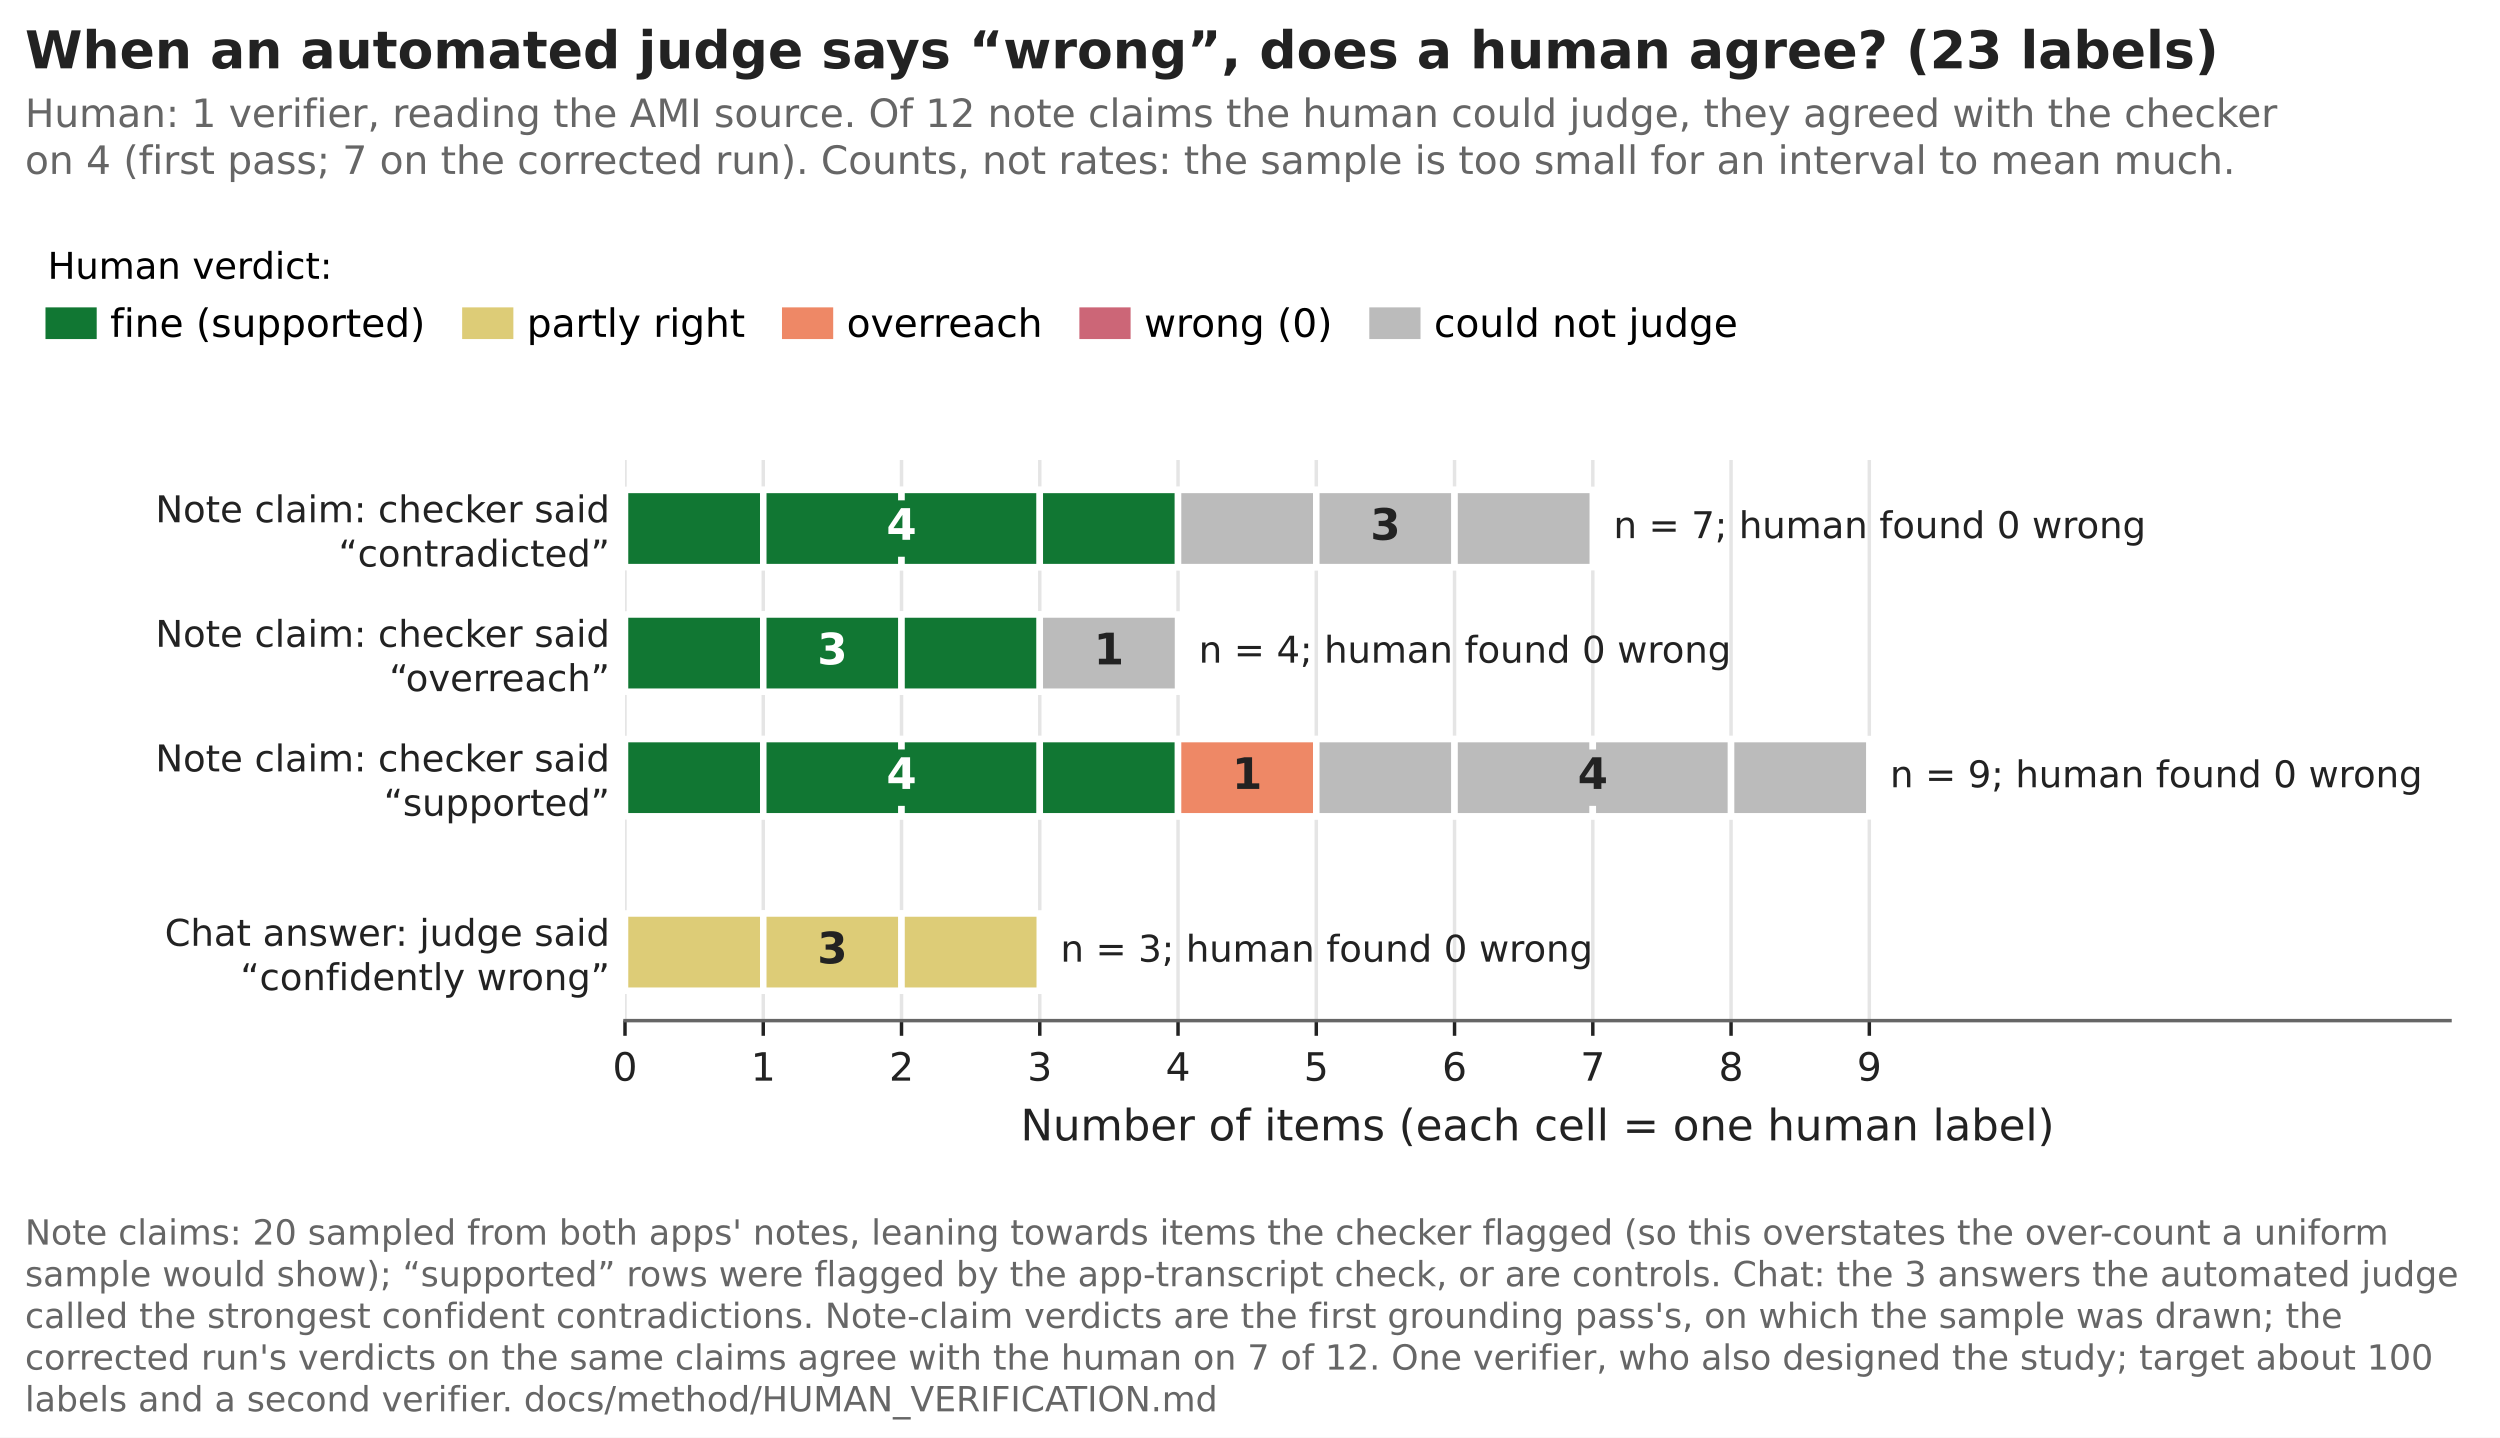
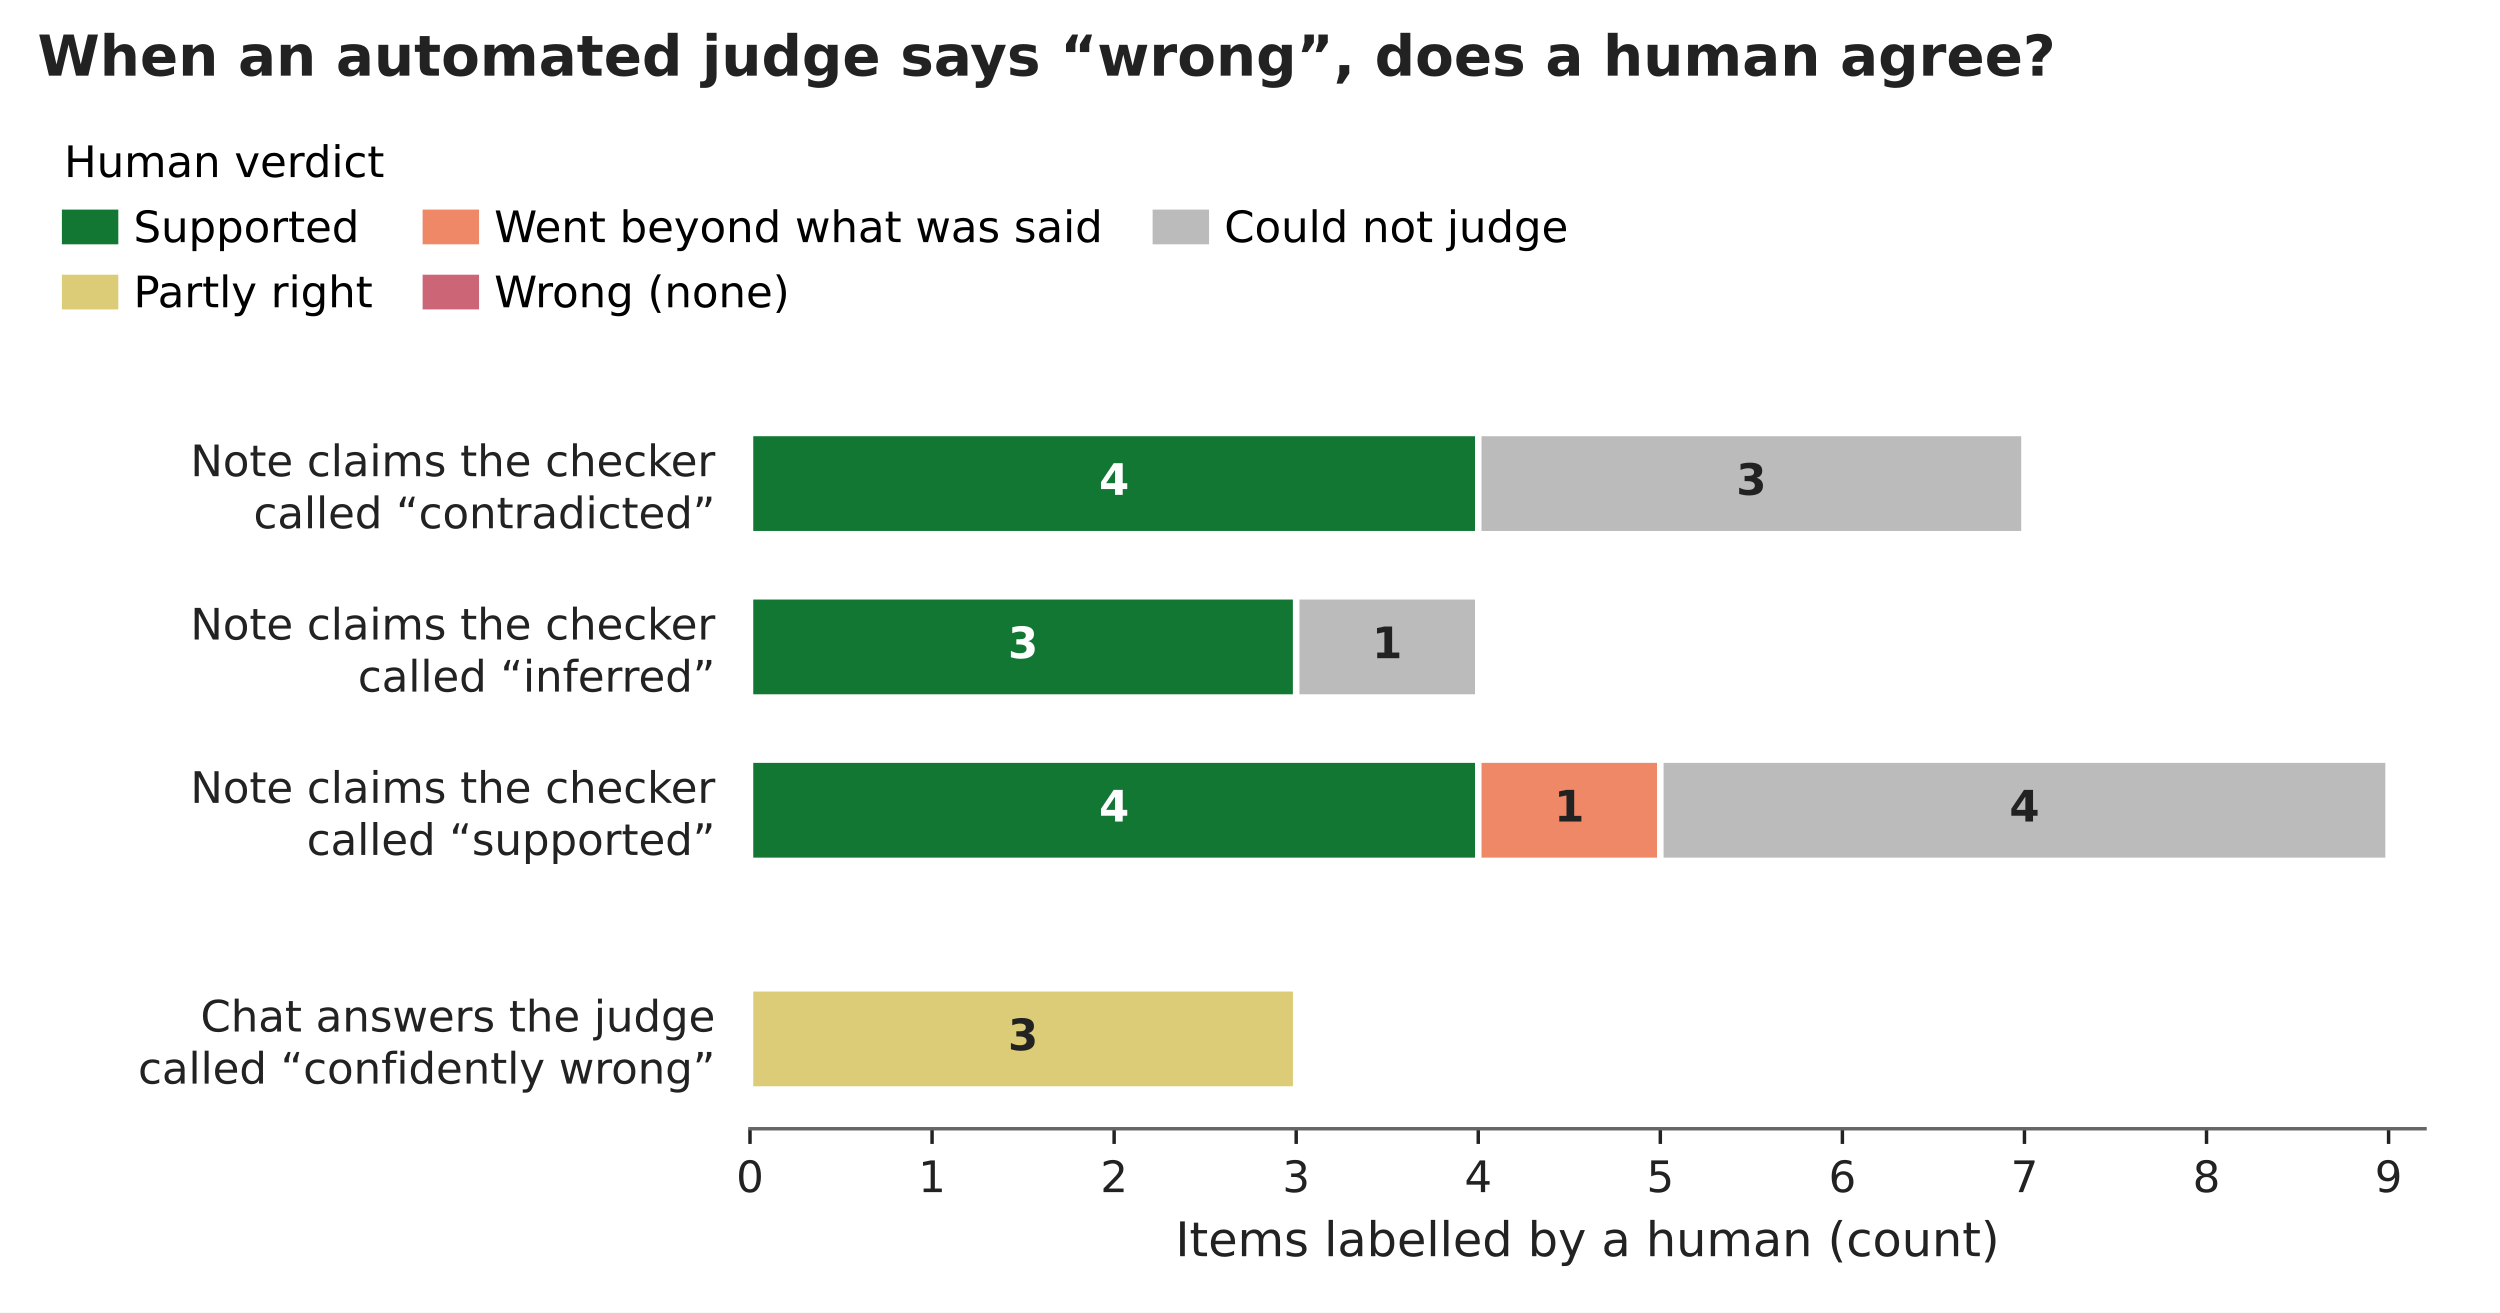
- <svg xmlns="http://www.w3.org/2000/svg" xmlns:xlink="http://www.w3.org/1999/xlink" width="576pt" height="331.2pt" viewBox="0 0 576 331.2" version="1.1">
+ <svg xmlns="http://www.w3.org/2000/svg" xmlns:xlink="http://www.w3.org/1999/xlink" width="576pt" height="302.4pt" viewBox="0 0 576 302.4" version="1.1">
  <defs>
    <style type="text/css">*{stroke-linejoin: round; stroke-linecap: butt}</style>
  </defs>
  <g id="figure_1">
    <g id="patch_1">
-       <path d="M 0 331.2  L 576 331.2  L 576 0  L 0 0  z " style="fill: #ffffff" />
+       <path d="M 0 302.4  L 576 302.4  L 576 0  L 0 0  z " style="fill: #ffffff" />
    </g>
    <g id="axes_1">
      <g id="patch_2">
-         <path d="M 144 235.152  L 564.48 235.152  L 564.48 105.984  L 144 105.984  z " style="fill: #ffffff" />
+         <path d="M 172.8 260.064  L 558.72 260.064  L 558.72 90.72  L 172.8 90.72  z " style="fill: #ffffff" />
      </g>
      <g id="matplotlib.axis_1">
        <g id="xtick_1">
          <g id="line2d_1">
-             <path d="M 144 235.152  L 144 105.984  " clip-path="url(#pcd026ce5dc)" style="fill: none; stroke: #e5e5e5; stroke-width: 0.8; stroke-linecap: square" />
-           </g>
-           <g id="line2d_2">
            <defs>
              <path id="mbfbeed4f77" d="M 0 0  L 0 3.5  " style="stroke: #222222; stroke-width: 0.8" />
            </defs>
            <g>
-               <use xlink:href="#mbfbeed4f77" x="144" y="235.152" style="fill: #222222; stroke: #222222; stroke-width: 0.8" />
+               <use xlink:href="#mbfbeed4f77" x="172.8" y="260.064" style="fill: #222222; stroke: #222222; stroke-width: 0.8" />
            </g>
          </g>
          <g id="text_1">
-             <text style="font-size: 9px; font-family: 'DejaVu Sans', 'Helvetica', 'Arial', sans-serif; text-anchor: middle; fill: #222222" x="144" y="248.99" transform="rotate(-0 144 248.9899)">0</text>
+             <text style="font-size: 10px; font-family: 'DejaVu Sans', 'Helvetica', 'Arial', sans-serif; text-anchor: middle; fill: #222222" x="172.8" y="274.662" transform="rotate(-0 172.8 274.6617)">0</text>
          </g>
        </g>
        <g id="xtick_2">
+           <g id="line2d_2">
+             <g>
+               <use xlink:href="#mbfbeed4f77" x="214.748" y="260.064" style="fill: #222222; stroke: #222222; stroke-width: 0.8" />
+             </g>
+           </g>
+           <g id="text_2">
+             <text style="font-size: 10px; font-family: 'DejaVu Sans', 'Helvetica', 'Arial', sans-serif; text-anchor: middle; fill: #222222" x="214.748" y="274.662" transform="rotate(-0 214.7478 274.6617)">1</text>
+           </g>
+         </g>
+         <g id="xtick_3">
          <g id="line2d_3">
-             <path d="M 175.855 235.152  L 175.855 105.984  " clip-path="url(#pcd026ce5dc)" style="fill: none; stroke: #e5e5e5; stroke-width: 0.8; stroke-linecap: square" />
-           </g>
+             <g>
+               <use xlink:href="#mbfbeed4f77" x="256.696" y="260.064" style="fill: #222222; stroke: #222222; stroke-width: 0.8" />
+             </g>
+           </g>
+           <g id="text_3">
+             <text style="font-size: 10px; font-family: 'DejaVu Sans', 'Helvetica', 'Arial', sans-serif; text-anchor: middle; fill: #222222" x="256.696" y="274.662" transform="rotate(-0 256.6957 274.6617)">2</text>
+           </g>
+         </g>
+         <g id="xtick_4">
          <g id="line2d_4">
            <g>
-               <use xlink:href="#mbfbeed4f77" x="175.855" y="235.152" style="fill: #222222; stroke: #222222; stroke-width: 0.8" />
-             </g>
-           </g>
-           <g id="text_2">
-             <text style="font-size: 9px; font-family: 'DejaVu Sans', 'Helvetica', 'Arial', sans-serif; text-anchor: middle; fill: #222222" x="175.855" y="248.99" transform="rotate(-0 175.8545 248.9899)">1</text>
-           </g>
-         </g>
-         <g id="xtick_3">
+               <use xlink:href="#mbfbeed4f77" x="298.643" y="260.064" style="fill: #222222; stroke: #222222; stroke-width: 0.8" />
+             </g>
+           </g>
+           <g id="text_4">
+             <text style="font-size: 10px; font-family: 'DejaVu Sans', 'Helvetica', 'Arial', sans-serif; text-anchor: middle; fill: #222222" x="298.643" y="274.662" transform="rotate(-0 298.6435 274.6617)">3</text>
+           </g>
+         </g>
+         <g id="xtick_5">
          <g id="line2d_5">
-             <path d="M 207.709 235.152  L 207.709 105.984  " clip-path="url(#pcd026ce5dc)" style="fill: none; stroke: #e5e5e5; stroke-width: 0.8; stroke-linecap: square" />
-           </g>
+             <g>
+               <use xlink:href="#mbfbeed4f77" x="340.591" y="260.064" style="fill: #222222; stroke: #222222; stroke-width: 0.8" />
+             </g>
+           </g>
+           <g id="text_5">
+             <text style="font-size: 10px; font-family: 'DejaVu Sans', 'Helvetica', 'Arial', sans-serif; text-anchor: middle; fill: #222222" x="340.591" y="274.662" transform="rotate(-0 340.5913 274.6617)">4</text>
+           </g>
+         </g>
+         <g id="xtick_6">
          <g id="line2d_6">
            <g>
-               <use xlink:href="#mbfbeed4f77" x="207.709" y="235.152" style="fill: #222222; stroke: #222222; stroke-width: 0.8" />
-             </g>
-           </g>
-           <g id="text_3">
-             <text style="font-size: 9px; font-family: 'DejaVu Sans', 'Helvetica', 'Arial', sans-serif; text-anchor: middle; fill: #222222" x="207.709" y="248.99" transform="rotate(-0 207.7091 248.9899)">2</text>
-           </g>
-         </g>
-         <g id="xtick_4">
+               <use xlink:href="#mbfbeed4f77" x="382.539" y="260.064" style="fill: #222222; stroke: #222222; stroke-width: 0.8" />
+             </g>
+           </g>
+           <g id="text_6">
+             <text style="font-size: 10px; font-family: 'DejaVu Sans', 'Helvetica', 'Arial', sans-serif; text-anchor: middle; fill: #222222" x="382.539" y="274.662" transform="rotate(-0 382.5391 274.6617)">5</text>
+           </g>
+         </g>
+         <g id="xtick_7">
          <g id="line2d_7">
-             <path d="M 239.564 235.152  L 239.564 105.984  " clip-path="url(#pcd026ce5dc)" style="fill: none; stroke: #e5e5e5; stroke-width: 0.8; stroke-linecap: square" />
-           </g>
+             <g>
+               <use xlink:href="#mbfbeed4f77" x="424.487" y="260.064" style="fill: #222222; stroke: #222222; stroke-width: 0.8" />
+             </g>
+           </g>
+           <g id="text_7">
+             <text style="font-size: 10px; font-family: 'DejaVu Sans', 'Helvetica', 'Arial', sans-serif; text-anchor: middle; fill: #222222" x="424.487" y="274.662" transform="rotate(-0 424.487 274.6617)">6</text>
+           </g>
+         </g>
+         <g id="xtick_8">
          <g id="line2d_8">
            <g>
-               <use xlink:href="#mbfbeed4f77" x="239.564" y="235.152" style="fill: #222222; stroke: #222222; stroke-width: 0.8" />
-             </g>
-           </g>
-           <g id="text_4">
-             <text style="font-size: 9px; font-family: 'DejaVu Sans', 'Helvetica', 'Arial', sans-serif; text-anchor: middle; fill: #222222" x="239.564" y="248.99" transform="rotate(-0 239.5636 248.9899)">3</text>
-           </g>
-         </g>
-         <g id="xtick_5">
+               <use xlink:href="#mbfbeed4f77" x="466.435" y="260.064" style="fill: #222222; stroke: #222222; stroke-width: 0.8" />
+             </g>
+           </g>
+           <g id="text_8">
+             <text style="font-size: 10px; font-family: 'DejaVu Sans', 'Helvetica', 'Arial', sans-serif; text-anchor: middle; fill: #222222" x="466.435" y="274.662" transform="rotate(-0 466.4348 274.6617)">7</text>
+           </g>
+         </g>
+         <g id="xtick_9">
          <g id="line2d_9">
-             <path d="M 271.418 235.152  L 271.418 105.984  " clip-path="url(#pcd026ce5dc)" style="fill: none; stroke: #e5e5e5; stroke-width: 0.8; stroke-linecap: square" />
-           </g>
+             <g>
+               <use xlink:href="#mbfbeed4f77" x="508.383" y="260.064" style="fill: #222222; stroke: #222222; stroke-width: 0.8" />
+             </g>
+           </g>
+           <g id="text_9">
+             <text style="font-size: 10px; font-family: 'DejaVu Sans', 'Helvetica', 'Arial', sans-serif; text-anchor: middle; fill: #222222" x="508.383" y="274.662" transform="rotate(-0 508.3826 274.6617)">8</text>
+           </g>
+         </g>
+         <g id="xtick_10">
          <g id="line2d_10">
            <g>
-               <use xlink:href="#mbfbeed4f77" x="271.418" y="235.152" style="fill: #222222; stroke: #222222; stroke-width: 0.8" />
-             </g>
-           </g>
-           <g id="text_5">
-             <text style="font-size: 9px; font-family: 'DejaVu Sans', 'Helvetica', 'Arial', sans-serif; text-anchor: middle; fill: #222222" x="271.418" y="248.99" transform="rotate(-0 271.4182 248.9899)">4</text>
-           </g>
-         </g>
-         <g id="xtick_6">
-           <g id="line2d_11">
-             <path d="M 303.273 235.152  L 303.273 105.984  " clip-path="url(#pcd026ce5dc)" style="fill: none; stroke: #e5e5e5; stroke-width: 0.8; stroke-linecap: square" />
-           </g>
-           <g id="line2d_12">
-             <g>
-               <use xlink:href="#mbfbeed4f77" x="303.273" y="235.152" style="fill: #222222; stroke: #222222; stroke-width: 0.8" />
-             </g>
-           </g>
-           <g id="text_6">
-             <text style="font-size: 9px; font-family: 'DejaVu Sans', 'Helvetica', 'Arial', sans-serif; text-anchor: middle; fill: #222222" x="303.273" y="248.99" transform="rotate(-0 303.2727 248.9899)">5</text>
-           </g>
-         </g>
-         <g id="xtick_7">
-           <g id="line2d_13">
-             <path d="M 335.127 235.152  L 335.127 105.984  " clip-path="url(#pcd026ce5dc)" style="fill: none; stroke: #e5e5e5; stroke-width: 0.8; stroke-linecap: square" />
-           </g>
-           <g id="line2d_14">
-             <g>
-               <use xlink:href="#mbfbeed4f77" x="335.127" y="235.152" style="fill: #222222; stroke: #222222; stroke-width: 0.8" />
-             </g>
-           </g>
-           <g id="text_7">
-             <text style="font-size: 9px; font-family: 'DejaVu Sans', 'Helvetica', 'Arial', sans-serif; text-anchor: middle; fill: #222222" x="335.127" y="248.99" transform="rotate(-0 335.1273 248.9899)">6</text>
-           </g>
-         </g>
-         <g id="xtick_8">
-           <g id="line2d_15">
-             <path d="M 366.982 235.152  L 366.982 105.984  " clip-path="url(#pcd026ce5dc)" style="fill: none; stroke: #e5e5e5; stroke-width: 0.8; stroke-linecap: square" />
-           </g>
-           <g id="line2d_16">
-             <g>
-               <use xlink:href="#mbfbeed4f77" x="366.982" y="235.152" style="fill: #222222; stroke: #222222; stroke-width: 0.8" />
-             </g>
-           </g>
-           <g id="text_8">
-             <text style="font-size: 9px; font-family: 'DejaVu Sans', 'Helvetica', 'Arial', sans-serif; text-anchor: middle; fill: #222222" x="366.982" y="248.99" transform="rotate(-0 366.9818 248.9899)">7</text>
-           </g>
-         </g>
-         <g id="xtick_9">
-           <g id="line2d_17">
-             <path d="M 398.836 235.152  L 398.836 105.984  " clip-path="url(#pcd026ce5dc)" style="fill: none; stroke: #e5e5e5; stroke-width: 0.8; stroke-linecap: square" />
-           </g>
-           <g id="line2d_18">
-             <g>
-               <use xlink:href="#mbfbeed4f77" x="398.836" y="235.152" style="fill: #222222; stroke: #222222; stroke-width: 0.8" />
-             </g>
-           </g>
-           <g id="text_9">
-             <text style="font-size: 9px; font-family: 'DejaVu Sans', 'Helvetica', 'Arial', sans-serif; text-anchor: middle; fill: #222222" x="398.836" y="248.99" transform="rotate(-0 398.8364 248.9899)">8</text>
-           </g>
-         </g>
-         <g id="xtick_10">
-           <g id="line2d_19">
-             <path d="M 430.691 235.152  L 430.691 105.984  " clip-path="url(#pcd026ce5dc)" style="fill: none; stroke: #e5e5e5; stroke-width: 0.8; stroke-linecap: square" />
-           </g>
-           <g id="line2d_20">
-             <g>
-               <use xlink:href="#mbfbeed4f77" x="430.691" y="235.152" style="fill: #222222; stroke: #222222; stroke-width: 0.8" />
+               <use xlink:href="#mbfbeed4f77" x="550.33" y="260.064" style="fill: #222222; stroke: #222222; stroke-width: 0.8" />
            </g>
          </g>
          <g id="text_10">
-             <text style="font-size: 9px; font-family: 'DejaVu Sans', 'Helvetica', 'Arial', sans-serif; text-anchor: middle; fill: #222222" x="430.691" y="248.99" transform="rotate(-0 430.6909 248.9899)">9</text>
+             <text style="font-size: 10px; font-family: 'DejaVu Sans', 'Helvetica', 'Arial', sans-serif; text-anchor: middle; fill: #222222" x="550.33" y="274.662" transform="rotate(-0 550.3304 274.6617)">9</text>
          </g>
        </g>
        <g id="text_11">
-           <text style="font-size: 10px; font-family: 'DejaVu Sans', 'Helvetica', 'Arial', sans-serif; text-anchor: middle; fill: #222222" x="354.24" y="262.75" transform="rotate(-0 354.24 262.7504)">Number of items (each cell = one human label)</text>
+           <text style="font-size: 11px; font-family: 'DejaVu Sans', 'Helvetica', 'Arial', sans-serif; text-anchor: middle; fill: #222222" x="365.76" y="289.422" transform="rotate(-0 365.76 289.4223)">Items labelled by a human (count)</text>
        </g>
      </g>
      <g id="matplotlib.axis_2">
        <g id="ytick_1">
-           <g id="line2d_21" />
+           <g id="line2d_11" />
          <g id="text_12">
-             <text style="font-size: 8.5px; font-family: 'DejaVu Sans', 'Helvetica', 'Arial', sans-serif; fill: #222222" transform="translate(35.8225 120.3248)">Note claim: checker said</text>
-             <text style="font-size: 8.5px; font-family: 'DejaVu Sans', 'Helvetica', 'Arial', sans-serif; fill: #222222" transform="translate(78.00508 130.5271)">“contradicted”</text>
+             <text style="font-size: 10px; font-family: 'DejaVu Sans', 'Helvetica', 'Arial', sans-serif; fill: #222222" transform="translate(43.8625 109.7159)">Note claims the checker</text>
+             <text style="font-size: 10px; font-family: 'DejaVu Sans', 'Helvetica', 'Arial', sans-serif; fill: #222222" transform="translate(58.41406 121.7187)">called “contradicted”</text>
          </g>
        </g>
        <g id="ytick_2">
-           <g id="line2d_22" />
+           <g id="line2d_12" />
          <g id="text_13">
-             <text style="font-size: 8.5px; font-family: 'DejaVu Sans', 'Helvetica', 'Arial', sans-serif; fill: #222222" transform="translate(35.8225 149.0288)">Note claim: checker said</text>
-             <text style="font-size: 8.5px; font-family: 'DejaVu Sans', 'Helvetica', 'Arial', sans-serif; fill: #222222" transform="translate(89.69656 159.2311)">“overreach”</text>
+             <text style="font-size: 10px; font-family: 'DejaVu Sans', 'Helvetica', 'Arial', sans-serif; fill: #222222" transform="translate(43.8625 147.3479)">Note claims the checker</text>
+             <text style="font-size: 10px; font-family: 'DejaVu Sans', 'Helvetica', 'Arial', sans-serif; fill: #222222" transform="translate(82.45781 159.3507)">called “inferred”</text>
          </g>
        </g>
        <g id="ytick_3">
-           <g id="line2d_23" />
+           <g id="line2d_13" />
          <g id="text_14">
-             <text style="font-size: 8.5px; font-family: 'DejaVu Sans', 'Helvetica', 'Arial', sans-serif; fill: #222222" transform="translate(35.8225 177.7328)">Note claim: checker said</text>
-             <text style="font-size: 8.5px; font-family: 'DejaVu Sans', 'Helvetica', 'Arial', sans-serif; fill: #222222" transform="translate(88.43086 187.9351)">“supported”</text>
+             <text style="font-size: 10px; font-family: 'DejaVu Sans', 'Helvetica', 'Arial', sans-serif; fill: #222222" transform="translate(43.8625 184.9799)">Note claims the checker</text>
+             <text style="font-size: 10px; font-family: 'DejaVu Sans', 'Helvetica', 'Arial', sans-serif; fill: #222222" transform="translate(70.67969 196.9827)">called “supported”</text>
          </g>
        </g>
        <g id="ytick_4">
-           <g id="line2d_24" />
+           <g id="line2d_14" />
          <g id="text_15">
-             <text style="font-size: 8.5px; font-family: 'DejaVu Sans', 'Helvetica', 'Arial', sans-serif; fill: #222222" transform="translate(37.95281 217.9184)">Chat answer: judge said</text>
-             <text style="font-size: 8.5px; font-family: 'DejaVu Sans', 'Helvetica', 'Arial', sans-serif; fill: #222222" transform="translate(55.39508 228.1207)">“confidently wrong”</text>
+             <text style="font-size: 10px; font-family: 'DejaVu Sans', 'Helvetica', 'Arial', sans-serif; fill: #222222" transform="translate(46.19375 237.6647)">Chat answers the judge</text>
+             <text style="font-size: 10px; font-family: 'DejaVu Sans', 'Helvetica', 'Arial', sans-serif; fill: #222222" transform="translate(31.81406 249.6675)">called “confidently wrong”</text>
          </g>
        </g>
      </g>
      <g id="patch_3">
-         <path d="M 144 130.669  L 175.855 130.669  L 175.855 112.873  L 144 112.873  z " clip-path="url(#pcd026ce5dc)" style="fill: #117733; stroke: #ffffff; stroke-width: 1.5; stroke-linejoin: miter" />
+         <path d="M 172.8 123.084  L 340.591 123.084  L 340.591 99.752  L 172.8 99.752  z " clip-path="url(#p409e0e6f30)" style="fill: #117733; stroke: #ffffff; stroke-width: 1.5; stroke-linejoin: miter" />
      </g>
      <g id="patch_4">
-         <path d="M 175.855 130.669  L 207.709 130.669  L 207.709 112.873  L 175.855 112.873  z " clip-path="url(#pcd026ce5dc)" style="fill: #117733; stroke: #ffffff; stroke-width: 1.5; stroke-linejoin: miter" />
+         <path d="M 340.591 123.084  L 466.435 123.084  L 466.435 99.752  L 340.591 99.752  z " clip-path="url(#p409e0e6f30)" style="fill: #bbbbbb; stroke: #ffffff; stroke-width: 1.5; stroke-linejoin: miter" />
      </g>
      <g id="patch_5">
-         <path d="M 207.709 130.669  L 239.564 130.669  L 239.564 112.873  L 207.709 112.873  z " clip-path="url(#pcd026ce5dc)" style="fill: #117733; stroke: #ffffff; stroke-width: 1.5; stroke-linejoin: miter" />
+         <path d="M 172.8 160.716  L 298.643 160.716  L 298.643 137.384  L 172.8 137.384  z " clip-path="url(#p409e0e6f30)" style="fill: #117733; stroke: #ffffff; stroke-width: 1.5; stroke-linejoin: miter" />
      </g>
      <g id="patch_6">
-         <path d="M 239.564 130.669  L 271.418 130.669  L 271.418 112.873  L 239.564 112.873  z " clip-path="url(#pcd026ce5dc)" style="fill: #117733; stroke: #ffffff; stroke-width: 1.5; stroke-linejoin: miter" />
+         <path d="M 298.643 160.716  L 340.591 160.716  L 340.591 137.384  L 298.643 137.384  z " clip-path="url(#p409e0e6f30)" style="fill: #bbbbbb; stroke: #ffffff; stroke-width: 1.5; stroke-linejoin: miter" />
      </g>
      <g id="patch_7">
-         <path d="M 271.418 130.669  L 303.273 130.669  L 303.273 112.873  L 271.418 112.873  z " clip-path="url(#pcd026ce5dc)" style="fill: #bbbbbb; stroke: #ffffff; stroke-width: 1.5; stroke-linejoin: miter" />
+         <path d="M 172.8 198.348  L 340.591 198.348  L 340.591 175.016  L 172.8 175.016  z " clip-path="url(#p409e0e6f30)" style="fill: #117733; stroke: #ffffff; stroke-width: 1.5; stroke-linejoin: miter" />
      </g>
      <g id="patch_8">
-         <path d="M 303.273 130.669  L 335.127 130.669  L 335.127 112.873  L 303.273 112.873  z " clip-path="url(#pcd026ce5dc)" style="fill: #bbbbbb; stroke: #ffffff; stroke-width: 1.5; stroke-linejoin: miter" />
+         <path d="M 340.591 198.348  L 382.539 198.348  L 382.539 175.016  L 340.591 175.016  z " clip-path="url(#p409e0e6f30)" style="fill: #ee8866; stroke: #ffffff; stroke-width: 1.5; stroke-linejoin: miter" />
      </g>
      <g id="patch_9">
-         <path d="M 335.127 130.669  L 366.982 130.669  L 366.982 112.873  L 335.127 112.873  z " clip-path="url(#pcd026ce5dc)" style="fill: #bbbbbb; stroke: #ffffff; stroke-width: 1.5; stroke-linejoin: miter" />
+         <path d="M 382.539 198.348  L 550.33 198.348  L 550.33 175.016  L 382.539 175.016  z " clip-path="url(#p409e0e6f30)" style="fill: #bbbbbb; stroke: #ffffff; stroke-width: 1.5; stroke-linejoin: miter" />
      </g>
      <g id="patch_10">
-         <path d="M 144 159.373  L 175.855 159.373  L 175.855 141.577  L 144 141.577  z " clip-path="url(#pcd026ce5dc)" style="fill: #117733; stroke: #ffffff; stroke-width: 1.5; stroke-linejoin: miter" />
+         <path d="M 172.8 251.032  L 298.643 251.032  L 298.643 227.7  L 172.8 227.7  z " clip-path="url(#p409e0e6f30)" style="fill: #ddcc77; stroke: #ffffff; stroke-width: 1.5; stroke-linejoin: miter" />
      </g>
      <g id="patch_11">
-         <path d="M 175.855 159.373  L 207.709 159.373  L 207.709 141.577  L 175.855 141.577  z " clip-path="url(#pcd026ce5dc)" style="fill: #117733; stroke: #ffffff; stroke-width: 1.5; stroke-linejoin: miter" />
+         <path d="M 172.8 260.064  L 558.72 260.064  " style="fill: none; stroke: #666666; stroke-width: 0.8; stroke-linejoin: miter; stroke-linecap: square" />
+       </g>
+       <g id="text_16">
+         <text style="font-weight: 700; font-size: 10px; font-family: 'DejaVu Sans', 'Helvetica', 'Arial', sans-serif; text-anchor: middle; fill: #ffffff" x="256.696" y="114.015" transform="rotate(-0 256.6957 114.0153)">4</text>
+       </g>
+       <g id="text_17">
+         <text style="font-weight: 700; font-size: 10px; font-family: 'DejaVu Sans', 'Helvetica', 'Arial', sans-serif; text-anchor: middle; fill: #222222" x="403.513" y="114.015" transform="rotate(-0 403.513 114.0153)">3</text>
+       </g>
+       <g id="text_18">
+         <text style="font-weight: 700; font-size: 10px; font-family: 'DejaVu Sans', 'Helvetica', 'Arial', sans-serif; text-anchor: middle; fill: #ffffff" x="235.722" y="151.647" transform="rotate(-0 235.7217 151.6473)">3</text>
+       </g>
+       <g id="text_19">
+         <text style="font-weight: 700; font-size: 10px; font-family: 'DejaVu Sans', 'Helvetica', 'Arial', sans-serif; text-anchor: middle; fill: #222222" x="319.617" y="151.647" transform="rotate(-0 319.6174 151.6473)">1</text>
+       </g>
+       <g id="text_20">
+         <text style="font-weight: 700; font-size: 10px; font-family: 'DejaVu Sans', 'Helvetica', 'Arial', sans-serif; text-anchor: middle; fill: #ffffff" x="256.696" y="189.279" transform="rotate(-0 256.6957 189.2793)">4</text>
+       </g>
+       <g id="text_21">
+         <text style="font-weight: 700; font-size: 10px; font-family: 'DejaVu Sans', 'Helvetica', 'Arial', sans-serif; text-anchor: middle; fill: #222222" x="361.565" y="189.279" transform="rotate(-0 361.5652 189.2793)">1</text>
+       </g>
+       <g id="text_22">
+         <text style="font-weight: 700; font-size: 10px; font-family: 'DejaVu Sans', 'Helvetica', 'Arial', sans-serif; text-anchor: middle; fill: #222222" x="466.435" y="189.279" transform="rotate(-0 466.4348 189.2793)">4</text>
+       </g>
+       <g id="text_23">
+         <text style="font-weight: 700; font-size: 10px; font-family: 'DejaVu Sans', 'Helvetica', 'Arial', sans-serif; text-anchor: middle; fill: #222222" x="235.722" y="241.964" transform="rotate(-0 235.7217 241.9641)">3</text>
+       </g>
+     </g>
+     <g id="text_24">
+       <text style="font-weight: 700; font-size: 13px; font-family: 'DejaVu Sans', 'Helvetica', 'Arial', sans-serif; text-anchor: start; fill: #222222" x="8.64" y="17.438" transform="rotate(-0 8.64 17.43797)">When an automated judge says “wrong”, does a human agree?</text>
+     </g>
+     <g id="legend_1">
+       <g id="text_25">
+         <text style="font-size: 10px; font-family: 'DejaVu Sans', 'Helvetica', 'Arial', sans-serif; text-anchor: start" x="14.76" y="40.79" transform="rotate(-0 14.76 40.79044)">Human verdict</text>
      </g>
      <g id="patch_12">
-         <path d="M 207.709 159.373  L 239.564 159.373  L 239.564 141.577  L 207.709 141.577  z " clip-path="url(#pcd026ce5dc)" style="fill: #117733; stroke: #ffffff; stroke-width: 1.5; stroke-linejoin: miter" />
+         <path d="M 14.76 55.791  L 26.76 55.791  L 26.76 48.791  L 14.76 48.791  z " style="fill: #117733; stroke: #117733; stroke-linejoin: miter" />
+       </g>
+       <g id="text_26">
+         <text style="font-size: 10px; font-family: 'DejaVu Sans', 'Helvetica', 'Arial', sans-serif; text-anchor: start" x="30.76" y="55.791" transform="rotate(-0 30.76 55.79122)">Supported</text>
      </g>
      <g id="patch_13">
-         <path d="M 239.564 159.373  L 271.418 159.373  L 271.418 141.577  L 239.564 141.577  z " clip-path="url(#pcd026ce5dc)" style="fill: #bbbbbb; stroke: #ffffff; stroke-width: 1.5; stroke-linejoin: miter" />
+         <path d="M 14.76 70.792  L 26.76 70.792  L 26.76 63.792  L 14.76 63.792  z " style="fill: #ddcc77; stroke: #ddcc77; stroke-linejoin: miter" />
+       </g>
+       <g id="text_27">
+         <text style="font-size: 10px; font-family: 'DejaVu Sans', 'Helvetica', 'Arial', sans-serif; text-anchor: start" x="30.76" y="70.792" transform="rotate(-0 30.76 70.792)">Partly right</text>
      </g>
      <g id="patch_14">
-         <path d="M 144 188.077  L 175.855 188.077  L 175.855 170.281  L 144 170.281  z " clip-path="url(#pcd026ce5dc)" style="fill: #117733; stroke: #ffffff; stroke-width: 1.5; stroke-linejoin: miter" />
+         <path d="M 97.871 55.791  L 109.871 55.791  L 109.871 48.791  L 97.871 48.791  z " style="fill: #ee8866; stroke: #ee8866; stroke-linejoin: miter" />
+       </g>
+       <g id="text_28">
+         <text style="font-size: 10px; font-family: 'DejaVu Sans', 'Helvetica', 'Arial', sans-serif; text-anchor: start" x="113.871" y="55.791" transform="rotate(-0 113.8709 55.79122)">Went beyond what was said</text>
      </g>
      <g id="patch_15">
-         <path d="M 175.855 188.077  L 207.709 188.077  L 207.709 170.281  L 175.855 170.281  z " clip-path="url(#pcd026ce5dc)" style="fill: #117733; stroke: #ffffff; stroke-width: 1.5; stroke-linejoin: miter" />
+         <path d="M 97.871 70.792  L 109.871 70.792  L 109.871 63.792  L 97.871 63.792  z " style="fill: #cc6677; stroke: #cc6677; stroke-linejoin: miter" />
+       </g>
+       <g id="text_29">
+         <text style="font-size: 10px; font-family: 'DejaVu Sans', 'Helvetica', 'Arial', sans-serif; text-anchor: start" x="113.871" y="70.792" transform="rotate(-0 113.8709 70.792)">Wrong (none)</text>
      </g>
      <g id="patch_16">
-         <path d="M 207.709 188.077  L 239.564 188.077  L 239.564 170.281  L 207.709 170.281  z " clip-path="url(#pcd026ce5dc)" style="fill: #117733; stroke: #ffffff; stroke-width: 1.5; stroke-linejoin: miter" />
-       </g>
-       <g id="patch_17">
-         <path d="M 239.564 188.077  L 271.418 188.077  L 271.418 170.281  L 239.564 170.281  z " clip-path="url(#pcd026ce5dc)" style="fill: #117733; stroke: #ffffff; stroke-width: 1.5; stroke-linejoin: miter" />
-       </g>
-       <g id="patch_18">
-         <path d="M 271.418 188.077  L 303.273 188.077  L 303.273 170.281  L 271.418 170.281  z " clip-path="url(#pcd026ce5dc)" style="fill: #ee8866; stroke: #ffffff; stroke-width: 1.5; stroke-linejoin: miter" />
-       </g>
-       <g id="patch_19">
-         <path d="M 303.273 188.077  L 335.127 188.077  L 335.127 170.281  L 303.273 170.281  z " clip-path="url(#pcd026ce5dc)" style="fill: #bbbbbb; stroke: #ffffff; stroke-width: 1.5; stroke-linejoin: miter" />
-       </g>
-       <g id="patch_20">
-         <path d="M 335.127 188.077  L 366.982 188.077  L 366.982 170.281  L 335.127 170.281  z " clip-path="url(#pcd026ce5dc)" style="fill: #bbbbbb; stroke: #ffffff; stroke-width: 1.5; stroke-linejoin: miter" />
-       </g>
-       <g id="patch_21">
-         <path d="M 366.982 188.077  L 398.836 188.077  L 398.836 170.281  L 366.982 170.281  z " clip-path="url(#pcd026ce5dc)" style="fill: #bbbbbb; stroke: #ffffff; stroke-width: 1.5; stroke-linejoin: miter" />
-       </g>
-       <g id="patch_22">
-         <path d="M 398.836 188.077  L 430.691 188.077  L 430.691 170.281  L 398.836 170.281  z " clip-path="url(#pcd026ce5dc)" style="fill: #bbbbbb; stroke: #ffffff; stroke-width: 1.5; stroke-linejoin: miter" />
-       </g>
-       <g id="patch_23">
-         <path d="M 144 228.263  L 175.855 228.263  L 175.855 210.467  L 144 210.467  z " clip-path="url(#pcd026ce5dc)" style="fill: #ddcc77; stroke: #ffffff; stroke-width: 1.5; stroke-linejoin: miter" />
-       </g>
-       <g id="patch_24">
-         <path d="M 175.855 228.263  L 207.709 228.263  L 207.709 210.467  L 175.855 210.467  z " clip-path="url(#pcd026ce5dc)" style="fill: #ddcc77; stroke: #ffffff; stroke-width: 1.5; stroke-linejoin: miter" />
-       </g>
-       <g id="patch_25">
-         <path d="M 207.709 228.263  L 239.564 228.263  L 239.564 210.467  L 207.709 210.467  z " clip-path="url(#pcd026ce5dc)" style="fill: #ddcc77; stroke: #ffffff; stroke-width: 1.5; stroke-linejoin: miter" />
-       </g>
-       <g id="patch_26">
-         <path d="M 144 235.152  L 564.48 235.152  " style="fill: none; stroke: #666666; stroke-width: 0.8; stroke-linejoin: miter; stroke-linecap: square" />
-       </g>
-       <g id="text_16">
-         <g id="patch_27">
-           <path d="M 204.23 128.271  L 211.188 128.271  Q 212.688 128.271 212.688 126.771  L 212.688 116.771  Q 212.688 115.271 211.188 115.271  L 204.23 115.271  Q 202.73 115.271 202.73 116.771  L 202.73 126.771  Q 202.73 128.271 204.23 128.271  z " style="fill: #117733" />
-         </g>
-         <text style="font-weight: 700; font-size: 10px; font-family: 'DejaVu Sans', 'Helvetica', 'Arial', sans-serif; text-anchor: middle; fill: #ffffff" x="207.709" y="124.369" transform="rotate(-0 207.7091 124.3689)">4</text>
-       </g>
-       <g id="text_17">
-         <g id="patch_28">
-           <path d="M 315.721 128.271  L 322.679 128.271  Q 324.179 128.271 324.179 126.771  L 324.179 116.771  Q 324.179 115.271 322.679 115.271  L 315.721 115.271  Q 314.221 115.271 314.221 116.771  L 314.221 126.771  Q 314.221 128.271 315.721 128.271  z " style="fill: #bbbbbb" />
-         </g>
-         <text style="font-weight: 700; font-size: 10px; font-family: 'DejaVu Sans', 'Helvetica', 'Arial', sans-serif; text-anchor: middle; fill: #222222" x="319.2" y="124.369" transform="rotate(-0 319.2 124.3689)">3</text>
-       </g>
-       <g id="text_18">
-         <text style="font-size: 8.5px; font-family: 'DejaVu Sans', 'Helvetica', 'Arial', sans-serif; text-anchor: start; fill: #222222" x="371.76" y="123.98" transform="rotate(-0 371.76 123.9795)">n = 7; human found 0 wrong</text>
-       </g>
-       <g id="text_19">
-         <g id="patch_29">
-           <path d="M 188.303 156.975  L 195.261 156.975  Q 196.761 156.975 196.761 155.475  L 196.761 145.475  Q 196.761 143.975 195.261 143.975  L 188.303 143.975  Q 186.803 143.975 186.803 145.475  L 186.803 155.475  Q 186.803 156.975 188.303 156.975  z " style="fill: #117733" />
-         </g>
-         <text style="font-weight: 700; font-size: 10px; font-family: 'DejaVu Sans', 'Helvetica', 'Arial', sans-serif; text-anchor: middle; fill: #ffffff" x="191.782" y="153.073" transform="rotate(-0 191.7818 153.0729)">3</text>
-       </g>
-       <g id="text_20">
-         <g id="patch_30">
-           <path d="M 252.012 156.975  L 258.97 156.975  Q 260.47 156.975 260.47 155.475  L 260.47 145.475  Q 260.47 143.975 258.97 143.975  L 252.012 143.975  Q 250.512 143.975 250.512 145.475  L 250.512 155.475  Q 250.512 156.975 252.012 156.975  z " style="fill: #bbbbbb" />
-         </g>
-         <text style="font-weight: 700; font-size: 10px; font-family: 'DejaVu Sans', 'Helvetica', 'Arial', sans-serif; text-anchor: middle; fill: #222222" x="255.491" y="153.073" transform="rotate(-0 255.4909 153.0729)">1</text>
-       </g>
-       <g id="text_21">
-         <text style="font-size: 8.5px; font-family: 'DejaVu Sans', 'Helvetica', 'Arial', sans-serif; text-anchor: start; fill: #222222" x="276.196" y="152.684" transform="rotate(-0 276.1964 152.6835)">n = 4; human found 0 wrong</text>
-       </g>
-       <g id="text_22">
-         <g id="patch_31">
-           <path d="M 204.23 185.679  L 211.188 185.679  Q 212.688 185.679 212.688 184.179  L 212.688 174.179  Q 212.688 172.679 211.188 172.679  L 204.23 172.679  Q 202.73 172.679 202.73 174.179  L 202.73 184.179  Q 202.73 185.679 204.23 185.679  z " style="fill: #117733" />
-         </g>
-         <text style="font-weight: 700; font-size: 10px; font-family: 'DejaVu Sans', 'Helvetica', 'Arial', sans-serif; text-anchor: middle; fill: #ffffff" x="207.709" y="181.777" transform="rotate(-0 207.7091 181.7769)">4</text>
-       </g>
-       <g id="text_23">
-         <g id="patch_32">
-           <path d="M 283.867 185.679  L 290.824 185.679  Q 292.324 185.679 292.324 184.179  L 292.324 174.179  Q 292.324 172.679 290.824 172.679  L 283.867 172.679  Q 282.367 172.679 282.367 174.179  L 282.367 184.179  Q 282.367 185.679 283.867 185.679  z " style="fill: #ee8866" />
-         </g>
-         <text style="font-weight: 700; font-size: 10px; font-family: 'DejaVu Sans', 'Helvetica', 'Arial', sans-serif; text-anchor: middle; fill: #222222" x="287.345" y="181.777" transform="rotate(-0 287.3455 181.7769)">1</text>
-       </g>
-       <g id="text_24">
-         <g id="patch_33">
-           <path d="M 363.503 185.679  L 370.461 185.679  Q 371.961 185.679 371.961 184.179  L 371.961 174.179  Q 371.961 172.679 370.461 172.679  L 363.503 172.679  Q 362.003 172.679 362.003 174.179  L 362.003 184.179  Q 362.003 185.679 363.503 185.679  z " style="fill: #bbbbbb" />
-         </g>
-         <text style="font-weight: 700; font-size: 10px; font-family: 'DejaVu Sans', 'Helvetica', 'Arial', sans-serif; text-anchor: middle; fill: #222222" x="366.982" y="181.777" transform="rotate(-0 366.9818 181.7769)">4</text>
-       </g>
-       <g id="text_25">
-         <text style="font-size: 8.5px; font-family: 'DejaVu Sans', 'Helvetica', 'Arial', sans-serif; text-anchor: start; fill: #222222" x="435.469" y="181.388" transform="rotate(-0 435.4691 181.3875)">n = 9; human found 0 wrong</text>
-       </g>
-       <g id="text_26">
-         <g id="patch_34">
-           <path d="M 188.303 225.865  L 195.261 225.865  Q 196.761 225.865 196.761 224.365  L 196.761 214.365  Q 196.761 212.865 195.261 212.865  L 188.303 212.865  Q 186.803 212.865 186.803 214.365  L 186.803 224.365  Q 186.803 225.865 188.303 225.865  z " style="fill: #ddcc77" />
-         </g>
-         <text style="font-weight: 700; font-size: 10px; font-family: 'DejaVu Sans', 'Helvetica', 'Arial', sans-serif; text-anchor: middle; fill: #222222" x="191.782" y="221.962" transform="rotate(-0 191.7818 221.9625)">3</text>
-       </g>
-       <g id="text_27">
-         <text style="font-size: 8.5px; font-family: 'DejaVu Sans', 'Helvetica', 'Arial', sans-serif; text-anchor: start; fill: #222222" x="244.342" y="221.573" transform="rotate(-0 244.3418 221.5731)">n = 3; human found 0 wrong</text>
-       </g>
-     </g>
-     <g id="text_28">
-       <text style="font-weight: 700; font-size: 12px; font-family: 'DejaVu Sans', 'Helvetica', 'Arial', sans-serif; text-anchor: start; fill: #222222" x="5.76" y="15.742" transform="rotate(-0 5.76 15.74212)">When an automated judge says “wrong”, does a human agree? (23 labels)</text>
-     </g>
-     <g id="text_29">
-       <text style="font-size: 9px; font-family: 'DejaVu Sans', 'Helvetica', 'Arial', sans-serif; fill: #666666" transform="translate(5.76 29.26747)">Human: 1 verifier, reading the AMI source. Of 12 note claims the human could judge, they agreed with the checker</text>
-       <text style="font-size: 9px; font-family: 'DejaVu Sans', 'Helvetica', 'Arial', sans-serif; fill: #666666" transform="translate(5.76 40.06993)">on 4 (first pass; 7 on the corrected run). Counts, not rates: the sample is too small for an interval to mean much.</text>
-     </g>
-     <g id="text_30">
-       <text style="font-size: 8px; font-family: 'DejaVu Sans', 'Helvetica', 'Arial', sans-serif; fill: #666666" transform="translate(5.76 286.7566)">Note claims: 20 sampled from both apps' notes, leaning towards items the checker flagged (so this overstates the over-count a uniform</text>
-       <text style="font-size: 8px; font-family: 'DejaVu Sans', 'Helvetica', 'Arial', sans-serif; fill: #666666" transform="translate(5.76 296.3588)">sample would show); “supported” rows were flagged by the app-transcript check, or are controls. Chat: the 3 answers the automated judge</text>
-       <text style="font-size: 8px; font-family: 'DejaVu Sans', 'Helvetica', 'Arial', sans-serif; fill: #666666" transform="translate(5.76 305.961)">called the strongest confident contradictions. Note-claim verdicts are the first grounding pass's, on which the sample was drawn; the</text>
-       <text style="font-size: 8px; font-family: 'DejaVu Sans', 'Helvetica', 'Arial', sans-serif; fill: #666666" transform="translate(5.76 315.5632)">corrected run's verdicts on the same claims agree with the human on 7 of 12. One verifier, who also designed the study; target about 100</text>
-       <text style="font-size: 8px; font-family: 'DejaVu Sans', 'Helvetica', 'Arial', sans-serif; fill: #666666" transform="translate(5.76 325.1653)">labels and a second verifier. docs/method/HUMAN_VERIFICATION.md</text>
-     </g>
-     <g id="legend_1">
-       <g id="text_31">
-         <text style="font-size: 8.5px; font-family: 'DejaVu Sans', 'Helvetica', 'Arial', sans-serif; text-anchor: start" x="10.98" y="64.239" transform="rotate(-0 10.98 64.23867)">Human verdict:</text>
-       </g>
-       <g id="patch_35">
-         <path d="M 10.98 77.619  L 21.78 77.619  L 21.78 71.319  L 10.98 71.319  z " style="fill: #117733; stroke: #117733; stroke-linejoin: miter" />
-       </g>
-       <g id="text_32">
-         <text style="font-size: 9px; font-family: 'DejaVu Sans', 'Helvetica', 'Arial', sans-serif; text-anchor: start" x="25.38" y="77.619" transform="rotate(-0 25.38 77.61926)">fine (supported)</text>
-       </g>
-       <g id="patch_36">
-         <path d="M 106.979 77.619  L 117.779 77.619  L 117.779 71.319  L 106.979 71.319  z " style="fill: #ddcc77; stroke: #ddcc77; stroke-linejoin: miter" />
-       </g>
-       <g id="text_33">
-         <text style="font-size: 9px; font-family: 'DejaVu Sans', 'Helvetica', 'Arial', sans-serif; text-anchor: start" x="121.379" y="77.619" transform="rotate(-0 121.3791 77.61926)">partly right</text>
-       </g>
-       <g id="patch_37">
-         <path d="M 180.669 77.619  L 191.469 77.619  L 191.469 71.319  L 180.669 71.319  z " style="fill: #ee8866; stroke: #ee8866; stroke-linejoin: miter" />
-       </g>
-       <g id="text_34">
-         <text style="font-size: 9px; font-family: 'DejaVu Sans', 'Helvetica', 'Arial', sans-serif; text-anchor: start" x="195.069" y="77.619" transform="rotate(-0 195.0694 77.61926)">overreach</text>
-       </g>
-       <g id="patch_38">
-         <path d="M 249.19 77.619  L 259.99 77.619  L 259.99 71.319  L 249.19 71.319  z " style="fill: #cc6677; stroke: #cc6677; stroke-linejoin: miter" />
-       </g>
-       <g id="text_35">
-         <text style="font-size: 9px; font-family: 'DejaVu Sans', 'Helvetica', 'Arial', sans-serif; text-anchor: start" x="263.59" y="77.619" transform="rotate(-0 263.5903 77.61926)">wrong (0)</text>
-       </g>
-       <g id="patch_39">
-         <path d="M 315.986 77.619  L 326.786 77.619  L 326.786 71.319  L 315.986 71.319  z " style="fill: #bbbbbb; stroke: #bbbbbb; stroke-linejoin: miter" />
-       </g>
-       <g id="text_36">
-         <text style="font-size: 9px; font-family: 'DejaVu Sans', 'Helvetica', 'Arial', sans-serif; text-anchor: start" x="330.386" y="77.619" transform="rotate(-0 330.3858 77.61926)">could not judge</text>
+         <path d="M 266.065 55.791  L 278.065 55.791  L 278.065 48.791  L 266.065 48.791  z " style="fill: #bbbbbb; stroke: #bbbbbb; stroke-linejoin: miter" />
+       </g>
+       <g id="text_30">
+         <text style="font-size: 10px; font-family: 'DejaVu Sans', 'Helvetica', 'Arial', sans-serif; text-anchor: start" x="282.065" y="55.791" transform="rotate(-0 282.0647 55.79122)">Could not judge</text>
      </g>
    </g>
  </g>
  <defs>
-     <clipPath id="pcd026ce5dc">
-       <rect x="144" y="105.984" width="420.48" height="129.168" />
+     <clipPath id="p409e0e6f30">
+       <rect x="172.8" y="90.72" width="385.92" height="169.344" />
    </clipPath>
  </defs>
</svg>
